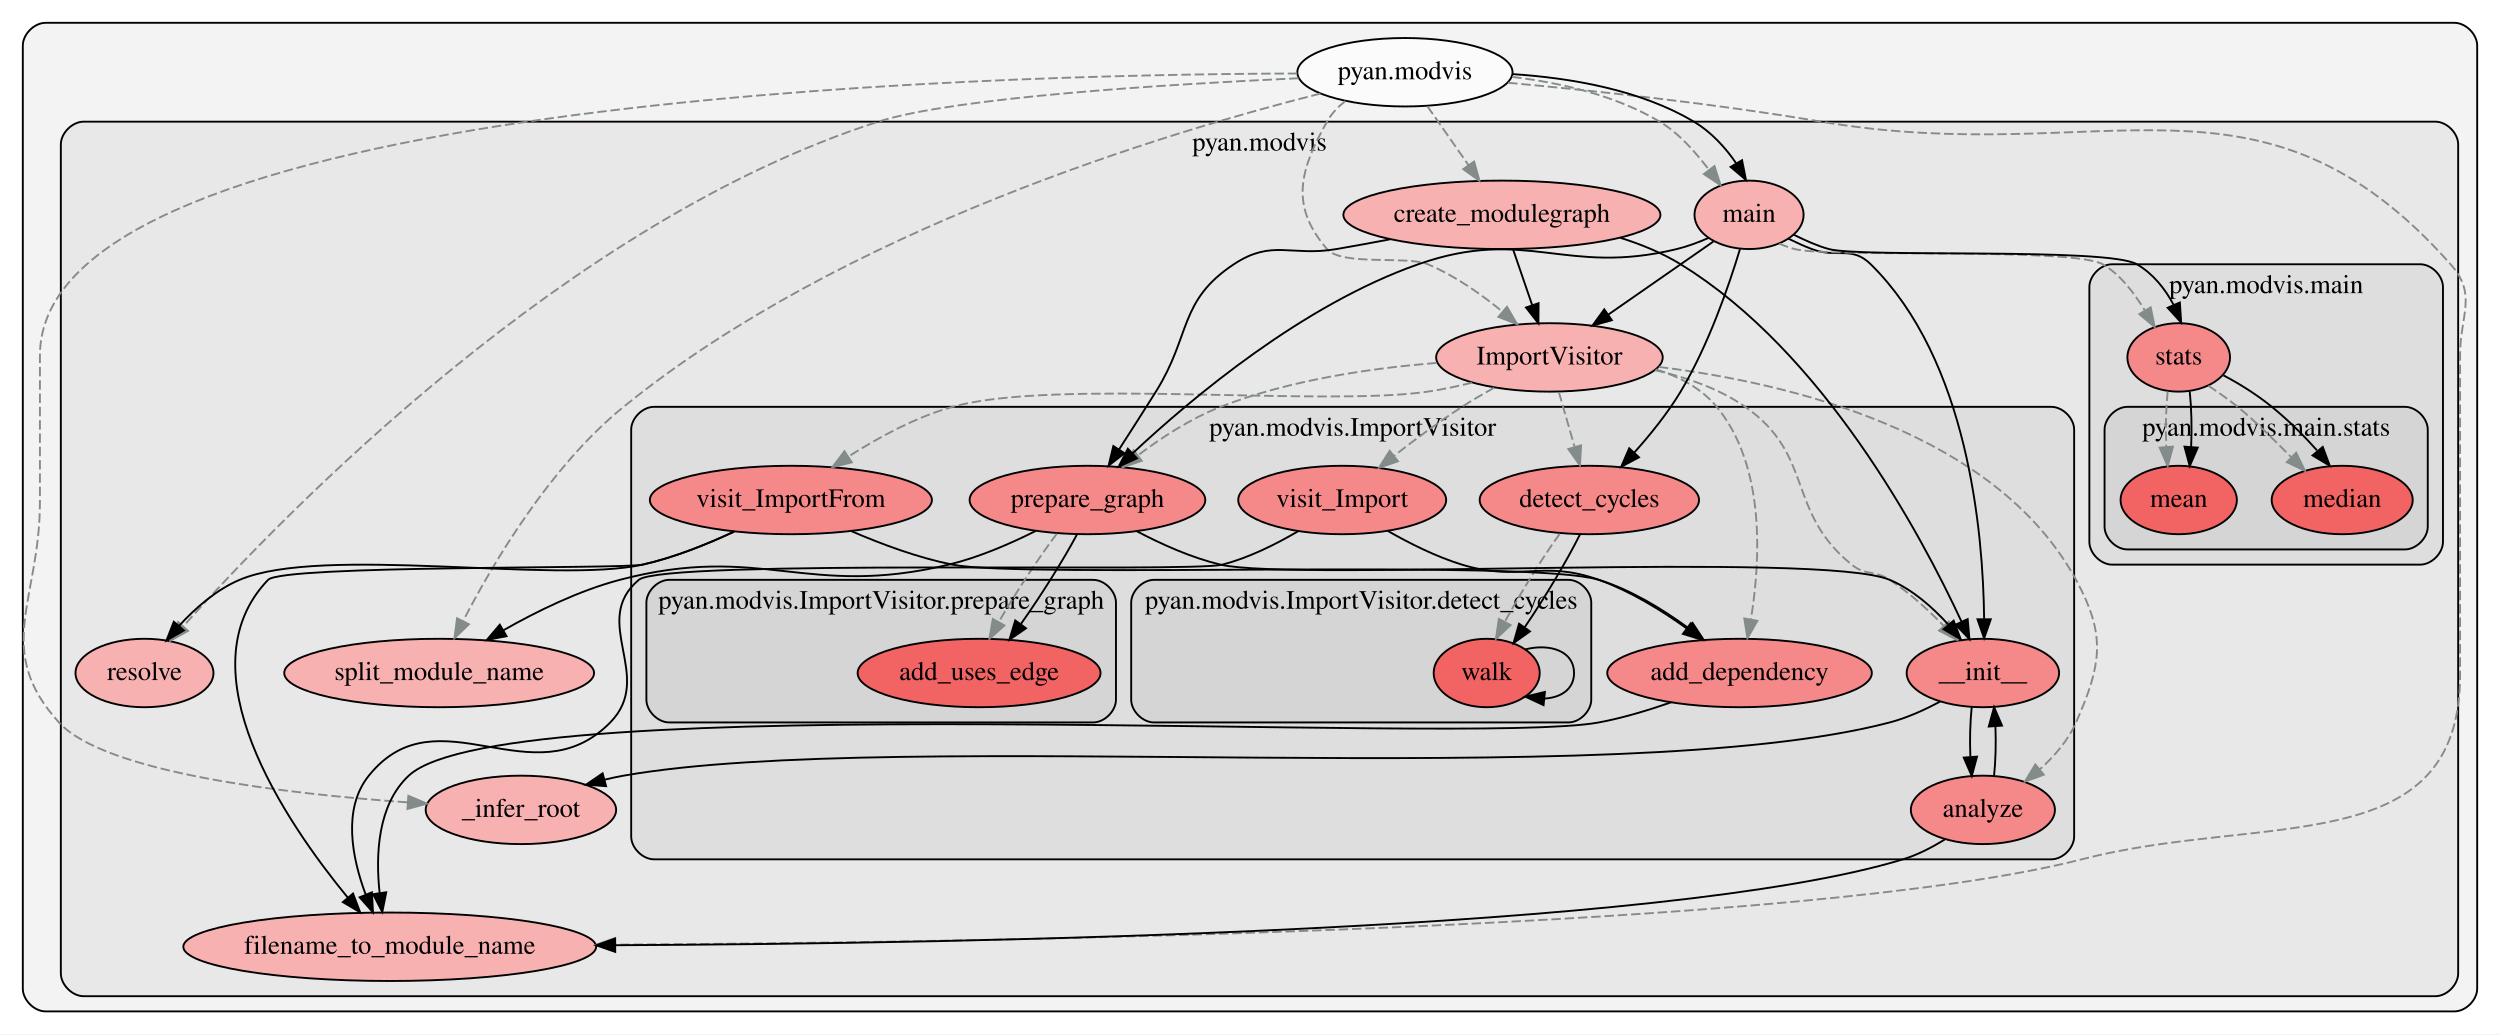
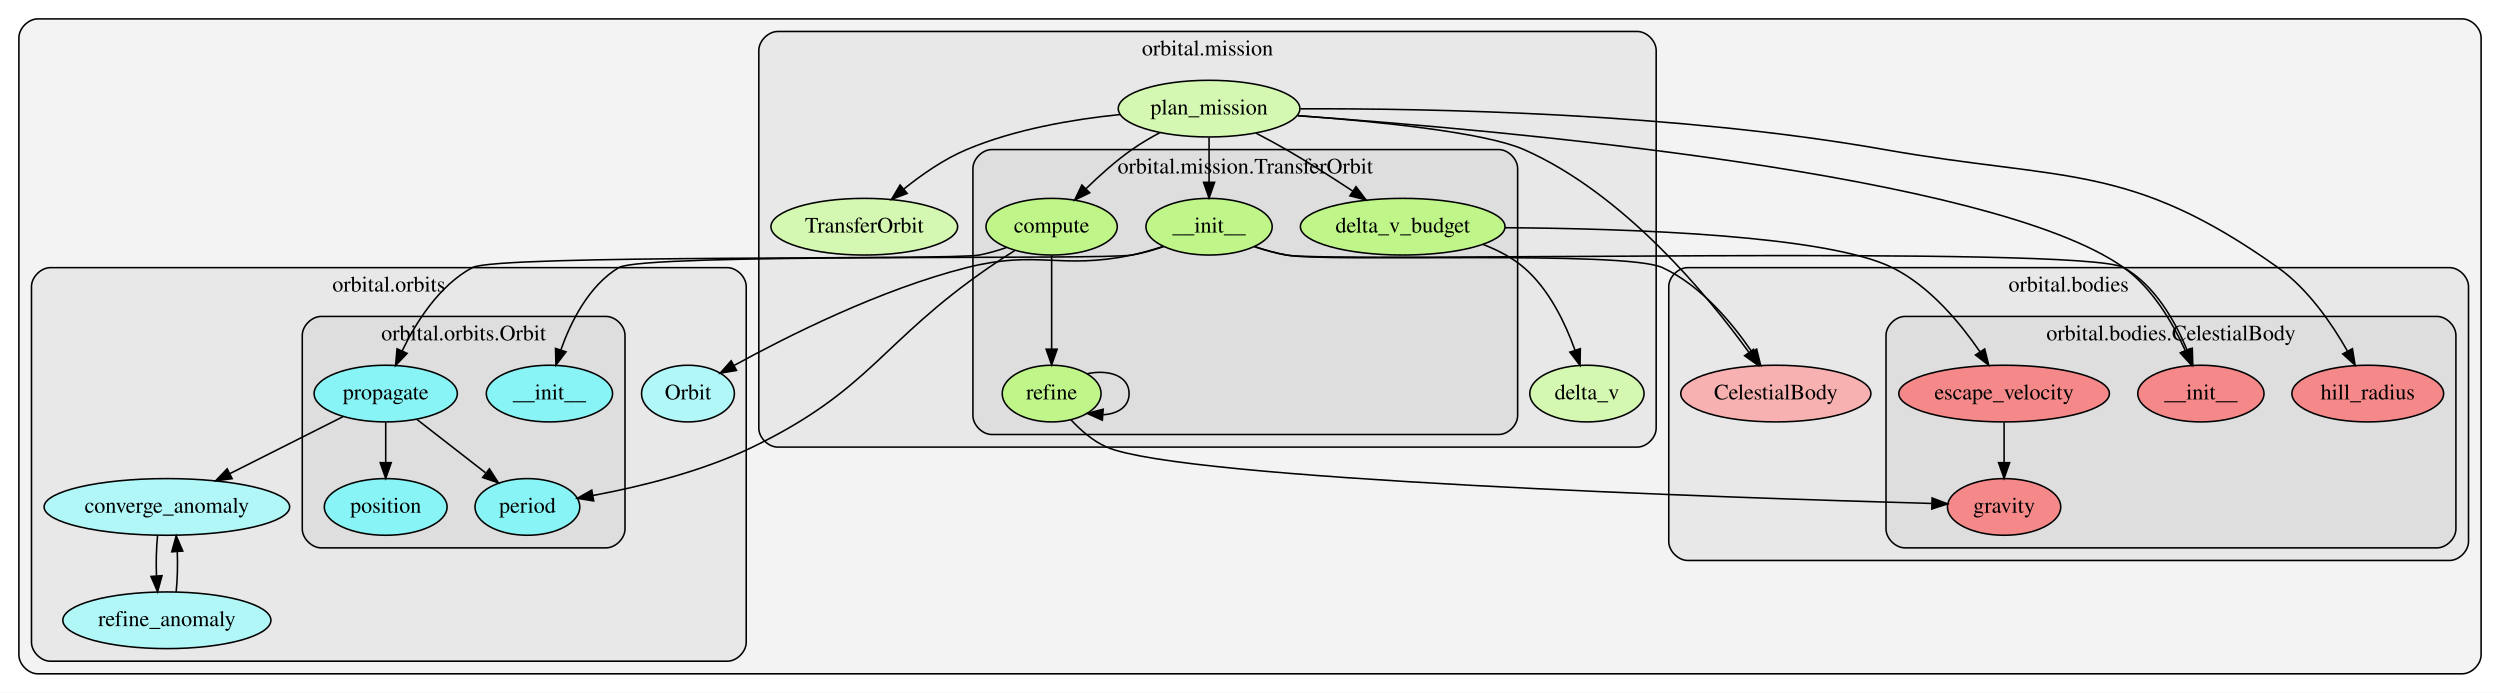
- <svg xmlns="http://www.w3.org/2000/svg" width="1315pt" height="544pt" viewBox="0.00 0.00 1315.00 544.00">
-   <g id="graph0" class="graph" transform="scale(1 1) rotate(0) translate(4 540)">
-     <polygon fill="white" stroke="transparent" points="-4,4 -4,-540 1311,-540 1311,4 -4,4" />
+ <svg xmlns="http://www.w3.org/2000/svg" width="1588pt" height="440pt" viewBox="0.00 0.00 1588.00 440.00">
+   <g id="graph0" class="graph" transform="scale(1 1) rotate(0) translate(4 436)">
+     <polygon fill="white" stroke="transparent" points="-4,4 -4,-436 1584,-436 1584,4 -4,4" />
    <g id="clust1" class="cluster">
-       <path fill="#808080" fill-opacity="0.094" stroke="black" d="M20,-8C20,-8 1287,-8 1287,-8 1293,-8 1299,-14 1299,-20 1299,-20 1299,-516 1299,-516 1299,-522 1293,-528 1287,-528 1287,-528 20,-528 20,-528 14,-528 8,-522 8,-516 8,-516 8,-20 8,-20 8,-14 14,-8 20,-8" />
+       <path fill="#808080" fill-opacity="0.094" stroke="black" d="M20,-8C20,-8 1560,-8 1560,-8 1566,-8 1572,-14 1572,-20 1572,-20 1572,-412 1572,-412 1572,-418 1566,-424 1560,-424 1560,-424 20,-424 20,-424 14,-424 8,-418 8,-412 8,-412 8,-20 8,-20 8,-14 14,-8 20,-8" />
    </g>
    <g id="clust2" class="cluster">
-       <path fill="#808080" fill-opacity="0.094" stroke="black" d="M40,-16C40,-16 1277,-16 1277,-16 1283,-16 1289,-22 1289,-28 1289,-28 1289,-464 1289,-464 1289,-470 1283,-476 1277,-476 1277,-476 40,-476 40,-476 34,-476 28,-470 28,-464 28,-464 28,-28 28,-28 28,-22 34,-16 40,-16" />
-       <text text-anchor="middle" x="658.5" y="-460.8" font-family="Times,serif" font-size="14.00">pyan.modvis</text>
+       <path fill="#808080" fill-opacity="0.094" stroke="black" d="M1068,-80C1068,-80 1552,-80 1552,-80 1558,-80 1564,-86 1564,-92 1564,-92 1564,-254 1564,-254 1564,-260 1558,-266 1552,-266 1552,-266 1068,-266 1068,-266 1062,-266 1056,-260 1056,-254 1056,-254 1056,-92 1056,-92 1056,-86 1062,-80 1068,-80" />
+       <text text-anchor="middle" x="1310" y="-250.8" font-family="Times,serif" font-size="14.00">orbital.bodies</text>
    </g>
    <g id="clust3" class="cluster">
-       <path fill="#808080" fill-opacity="0.094" stroke="black" d="M340,-88C340,-88 1075,-88 1075,-88 1081,-88 1087,-94 1087,-100 1087,-100 1087,-314 1087,-314 1087,-320 1081,-326 1075,-326 1075,-326 340,-326 340,-326 334,-326 328,-320 328,-314 328,-314 328,-100 328,-100 328,-94 334,-88 340,-88" />
-       <text text-anchor="middle" x="707.5" y="-310.8" font-family="Times,serif" font-size="14.00">pyan.modvis.ImportVisitor</text>
+       <path fill="#808080" fill-opacity="0.094" stroke="black" d="M1206,-88C1206,-88 1544,-88 1544,-88 1550,-88 1556,-94 1556,-100 1556,-100 1556,-223 1556,-223 1556,-229 1550,-235 1544,-235 1544,-235 1206,-235 1206,-235 1200,-235 1194,-229 1194,-223 1194,-223 1194,-100 1194,-100 1194,-94 1200,-88 1206,-88" />
+       <text text-anchor="middle" x="1375" y="-219.8" font-family="Times,serif" font-size="14.00">orbital.bodies.CelestialBody</text>
    </g>
    <g id="clust4" class="cluster">
-       <path fill="#808080" fill-opacity="0.094" stroke="black" d="M603,-160C603,-160 821,-160 821,-160 827,-160 833,-166 833,-172 833,-172 833,-223 833,-223 833,-229 827,-235 821,-235 821,-235 603,-235 603,-235 597,-235 591,-229 591,-223 591,-223 591,-172 591,-172 591,-166 597,-160 603,-160" />
-       <text text-anchor="middle" x="712" y="-219.8" font-family="Times,serif" font-size="14.00">pyan.modvis.ImportVisitor.detect_cycles</text>
+       <path fill="#808080" fill-opacity="0.094" stroke="black" d="M490,-152C490,-152 1036,-152 1036,-152 1042,-152 1048,-158 1048,-164 1048,-164 1048,-404 1048,-404 1048,-410 1042,-416 1036,-416 1036,-416 490,-416 490,-416 484,-416 478,-410 478,-404 478,-404 478,-164 478,-164 478,-158 484,-152 490,-152" />
+       <text text-anchor="middle" x="763" y="-400.8" font-family="Times,serif" font-size="14.00">orbital.mission</text>
    </g>
    <g id="clust5" class="cluster">
-       <path fill="#808080" fill-opacity="0.094" stroke="black" d="M348,-160C348,-160 571,-160 571,-160 577,-160 583,-166 583,-172 583,-172 583,-223 583,-223 583,-229 577,-235 571,-235 571,-235 348,-235 348,-235 342,-235 336,-229 336,-223 336,-223 336,-172 336,-172 336,-166 342,-160 348,-160" />
-       <text text-anchor="middle" x="459.5" y="-219.8" font-family="Times,serif" font-size="14.00">pyan.modvis.ImportVisitor.prepare_graph</text>
+       <path fill="#808080" fill-opacity="0.094" stroke="black" d="M626,-160C626,-160 948,-160 948,-160 954,-160 960,-166 960,-172 960,-172 960,-329 960,-329 960,-335 954,-341 948,-341 948,-341 626,-341 626,-341 620,-341 614,-335 614,-329 614,-329 614,-172 614,-172 614,-166 620,-160 626,-160" />
+       <text text-anchor="middle" x="787" y="-325.8" font-family="Times,serif" font-size="14.00">orbital.mission.TransferOrbit</text>
    </g>
    <g id="clust6" class="cluster">
-       <path fill="#808080" fill-opacity="0.094" stroke="black" d="M1107,-243C1107,-243 1269,-243 1269,-243 1275,-243 1281,-249 1281,-255 1281,-255 1281,-389 1281,-389 1281,-395 1275,-401 1269,-401 1269,-401 1107,-401 1107,-401 1101,-401 1095,-395 1095,-389 1095,-389 1095,-255 1095,-255 1095,-249 1101,-243 1107,-243" />
-       <text text-anchor="middle" x="1188" y="-385.8" font-family="Times,serif" font-size="14.00">pyan.modvis.main</text>
+       <path fill="#808080" fill-opacity="0.094" stroke="black" d="M28,-16C28,-16 458,-16 458,-16 464,-16 470,-22 470,-28 470,-28 470,-254 470,-254 470,-260 464,-266 458,-266 458,-266 28,-266 28,-266 22,-266 16,-260 16,-254 16,-254 16,-28 16,-28 16,-22 22,-16 28,-16" />
+       <text text-anchor="middle" x="243" y="-250.8" font-family="Times,serif" font-size="14.00">orbital.orbits</text>
    </g>
    <g id="clust7" class="cluster">
-       <path fill="#808080" fill-opacity="0.094" stroke="black" d="M1115,-251C1115,-251 1261,-251 1261,-251 1267,-251 1273,-257 1273,-263 1273,-263 1273,-314 1273,-314 1273,-320 1267,-326 1261,-326 1261,-326 1115,-326 1115,-326 1109,-326 1103,-320 1103,-314 1103,-314 1103,-263 1103,-263 1103,-257 1109,-251 1115,-251" />
-       <text text-anchor="middle" x="1188" y="-310.8" font-family="Times,serif" font-size="14.00">pyan.modvis.main.stats</text>
+       <path fill="#808080" fill-opacity="0.094" stroke="black" d="M200,-88C200,-88 381,-88 381,-88 387,-88 393,-94 393,-100 393,-100 393,-223 393,-223 393,-229 387,-235 381,-235 381,-235 200,-235 200,-235 194,-235 188,-229 188,-223 188,-223 188,-100 188,-100 188,-94 194,-88 200,-88" />
+       <text text-anchor="middle" x="290.5" y="-219.8" font-family="Times,serif" font-size="14.00">orbital.orbits.Orbit</text>
    </g>
    <g id="node1" class="node">
-       <ellipse fill="#ffffff" fill-opacity="0.698" stroke="black" cx="735" cy="-502" rx="56.59" ry="18" />
-       <text text-anchor="middle" x="735" y="-498.3" font-family="Times,serif" font-size="14.00" fill="#000000">pyan.modvis</text>
+       <ellipse fill="#ff9999" fill-opacity="0.698" stroke="black" cx="1124" cy="-186" rx="60.39" ry="18" />
+       <text text-anchor="middle" x="1124" y="-182.3" font-family="Times,serif" font-size="14.00" fill="#000000">CelestialBody</text>
    </g>
    <g id="node2" class="node">
-       <ellipse fill="#ff9999" fill-opacity="0.698" stroke="black" cx="811" cy="-352" rx="59.59" ry="18" />
-       <text text-anchor="middle" x="811" y="-348.3" font-family="Times,serif" font-size="14.00" fill="#000000">ImportVisitor</text>
+       <ellipse fill="#ff6565" fill-opacity="0.698" stroke="black" cx="1394" cy="-186" rx="40.09" ry="18" />
+       <text text-anchor="middle" x="1394" y="-182.3" font-family="Times,serif" font-size="14.00" fill="#000000">__init__</text>
+     </g>
+     <g id="node3" class="node">
+       <ellipse fill="#ff6565" fill-opacity="0.698" stroke="black" cx="1269" cy="-186" rx="66.89" ry="18" />
+       <text text-anchor="middle" x="1269" y="-182.3" font-family="Times,serif" font-size="14.00" fill="#000000">escape_velocity</text>
+     </g>
+     <g id="node4" class="node">
+       <ellipse fill="#ff6565" fill-opacity="0.698" stroke="black" cx="1269" cy="-114" rx="36" ry="18" />
+       <text text-anchor="middle" x="1269" y="-110.3" font-family="Times,serif" font-size="14.00" fill="#000000">gravity</text>
+     </g>
+     <g id="edge6" class="edge">
+       <path fill="none" stroke="#000000" d="M1269,-167.7C1269,-159.98 1269,-150.71 1269,-142.11" />
+       <polygon fill="#000000" stroke="#000000" points="1272.5,-142.1 1269,-132.1 1265.5,-142.1 1272.5,-142.1" />
+     </g>
+     <g id="node5" class="node">
+       <ellipse fill="#ff6565" fill-opacity="0.698" stroke="black" cx="1500" cy="-186" rx="48.19" ry="18" />
+       <text text-anchor="middle" x="1500" y="-182.3" font-family="Times,serif" font-size="14.00" fill="#000000">hill_radius</text>
+     </g>
+     <g id="node6" class="node">
+       <ellipse fill="#ccff99" fill-opacity="0.698" stroke="black" cx="545" cy="-292" rx="59.29" ry="18" />
+       <text text-anchor="middle" x="545" y="-288.3" font-family="Times,serif" font-size="14.00" fill="#000000">TransferOrbit</text>
+     </g>
+     <g id="node7" class="node">
+       <ellipse fill="#ccff99" fill-opacity="0.698" stroke="black" cx="1004" cy="-186" rx="36.29" ry="18" />
+       <text text-anchor="middle" x="1004" y="-182.3" font-family="Times,serif" font-size="14.00" fill="#000000">delta_v</text>
+     </g>
+     <g id="node8" class="node">
+       <ellipse fill="#ccff99" fill-opacity="0.698" stroke="black" cx="764" cy="-367" rx="57.69" ry="18" />
+       <text text-anchor="middle" x="764" y="-363.3" font-family="Times,serif" font-size="14.00" fill="#000000">plan_mission</text>
+     </g>
+     <g id="edge21" class="edge">
+       <path fill="none" stroke="#000000" d="M820.28,-362.57C870.22,-358.88 939.02,-352.01 964,-341 1027.42,-313.05 1080.67,-248.42 1106.76,-212.4" />
+       <polygon fill="#000000" stroke="#000000" points="1109.86,-214.08 1112.79,-203.9 1104.15,-210.03 1109.86,-214.08" />
+     </g>
+     <g id="edge24" class="edge">
+       <path fill="none" stroke="#000000" d="M820.36,-362.46C949.28,-353.41 1260.99,-325.8 1345,-266 1363.14,-253.09 1375.95,-231.16 1383.92,-213.68" />
+       <polygon fill="#000000" stroke="#000000" points="1387.34,-214.57 1388.05,-204 1380.91,-211.82 1387.34,-214.57" />
+     </g>
+     <g id="edge20" class="edge">
+       <path fill="none" stroke="#000000" d="M822.09,-366.88C905.03,-367.18 1061.86,-364.16 1193,-341 1307.24,-320.82 1348.49,-333.27 1443,-266 1462.07,-252.43 1477.17,-230.45 1487.03,-213.11" />
+       <polygon fill="#000000" stroke="#000000" points="1490.26,-214.5 1491.96,-204.04 1484.11,-211.16 1490.26,-214.5" />
+     </g>
+     <g id="edge19" class="edge">
+       <path fill="none" stroke="#000000" d="M707.35,-363.24C677.46,-360.2 640.71,-353.93 610,-341 595.64,-334.96 581.51,-325.12 570.11,-315.93" />
+       <polygon fill="#000000" stroke="#000000" points="572.24,-313.14 562.33,-309.41 567.74,-318.51 572.24,-313.14" />
+     </g>
+     <g id="node9" class="node">
+       <ellipse fill="#b2ff65" fill-opacity="0.698" stroke="black" cx="764" cy="-292" rx="40.09" ry="18" />
+       <text text-anchor="middle" x="764" y="-288.3" font-family="Times,serif" font-size="14.00" fill="#000000">__init__</text>
+     </g>
+     <g id="edge22" class="edge">
+       <path fill="none" stroke="#000000" d="M764,-348.7C764,-340.25 764,-329.87 764,-320.37" />
+       <polygon fill="#000000" stroke="#000000" points="767.5,-320.18 764,-310.18 760.5,-320.18 767.5,-320.18" />
+     </g>
+     <g id="node10" class="node">
+       <ellipse fill="#b2ff65" fill-opacity="0.698" stroke="black" cx="664" cy="-292" rx="41.69" ry="18" />
+       <text text-anchor="middle" x="664" y="-288.3" font-family="Times,serif" font-size="14.00" fill="#000000">compute</text>
+     </g>
+     <g id="edge23" class="edge">
+       <path fill="none" stroke="#000000" d="M732.9,-351.82C726.78,-348.56 720.54,-344.9 715,-341 704.7,-333.75 694.38,-324.5 685.74,-316.06" />
+       <polygon fill="#000000" stroke="#000000" points="688.17,-313.54 678.63,-308.92 683.21,-318.48 688.17,-313.54" />
+     </g>
+     <g id="node11" class="node">
+       <ellipse fill="#b2ff65" fill-opacity="0.698" stroke="black" cx="887" cy="-292" rx="64.99" ry="18" />
+       <text text-anchor="middle" x="887" y="-288.3" font-family="Times,serif" font-size="14.00" fill="#000000">delta_v_budget</text>
+     </g>
+     <g id="edge18" class="edge">
+       <path fill="none" stroke="#000000" d="M793.8,-351.42C800.2,-348.11 806.88,-344.53 813,-341 827.12,-332.85 842.29,-323.18 855.19,-314.66" />
+       <polygon fill="#000000" stroke="#000000" points="857.34,-317.44 863.73,-308.98 853.46,-311.61 857.34,-317.44" />
+     </g>
+     <g id="edge8" class="edge">
+       <path fill="none" stroke="#000000" d="M792.89,-279.37C799.41,-277.2 806.36,-275.23 813,-274 839.12,-269.15 1027.88,-277.14 1052,-266 1076.32,-254.77 1096.11,-231.08 1108.74,-212.56" />
+       <polygon fill="#000000" stroke="#000000" points="1111.82,-214.24 1114.36,-203.95 1105.96,-210.41 1111.82,-214.24" />
+     </g>
+     <g id="edge10" class="edge">
+       <path fill="none" stroke="#000000" d="M792.87,-279.28C799.39,-277.12 806.35,-275.17 813,-274 842.11,-268.87 1319.28,-280.57 1345,-266 1364.79,-254.79 1377.64,-231.99 1385.19,-213.75" />
+       <polygon fill="#000000" stroke="#000000" points="1388.55,-214.78 1388.85,-204.19 1382.01,-212.28 1388.55,-214.78" />
+     </g>
+     <g id="node13" class="node">
+       <ellipse fill="#99feff" fill-opacity="0.698" stroke="black" cx="433" cy="-186" rx="29.5" ry="18" />
+       <text text-anchor="middle" x="433" y="-182.3" font-family="Times,serif" font-size="14.00" fill="#000000">Orbit</text>
+     </g>
+     <g id="edge7" class="edge">
+       <path fill="none" stroke="#000000" d="M734.81,-279.5C728.37,-277.35 721.52,-275.36 715,-274 669.18,-264.47 655.37,-277.48 610,-266 555.43,-252.19 496.61,-222.7 462.38,-203.91" />
+       <polygon fill="#000000" stroke="#000000" points="463.85,-200.72 453.41,-198.92 460.44,-206.84 463.85,-200.72" />
+     </g>
+     <g id="node16" class="node">
+       <ellipse fill="#65feff" fill-opacity="0.698" stroke="black" cx="345" cy="-186" rx="40.09" ry="18" />
+       <text text-anchor="middle" x="345" y="-182.3" font-family="Times,serif" font-size="14.00" fill="#000000">__init__</text>
+     </g>
+     <g id="edge9" class="edge">
+       <path fill="none" stroke="#000000" d="M735.12,-279.33C728.6,-277.16 721.65,-275.2 715,-274 697.17,-270.77 404.51,-275.37 389,-266 370.07,-254.56 358.65,-231.78 352.2,-213.61" />
+       <polygon fill="#000000" stroke="#000000" points="355.53,-212.52 349.12,-204.09 348.87,-214.68 355.53,-212.52" />
+     </g>
+     <g id="node12" class="node">
+       <ellipse fill="#b2ff65" fill-opacity="0.698" stroke="black" cx="664" cy="-186" rx="31.4" ry="18" />
+       <text text-anchor="middle" x="664" y="-182.3" font-family="Times,serif" font-size="14.00" fill="#000000">refine</text>
+     </g>
+     <g id="edge13" class="edge">
+       <path fill="none" stroke="#000000" d="M664,-273.83C664,-257.64 664,-233.13 664,-214.27" />
+       <polygon fill="#000000" stroke="#000000" points="667.5,-214.2 664,-204.2 660.5,-214.2 667.5,-214.2" />
+     </g>
+     <g id="node17" class="node">
+       <ellipse fill="#65feff" fill-opacity="0.698" stroke="black" cx="331" cy="-114" rx="33.29" ry="18" />
+       <text text-anchor="middle" x="331" y="-110.3" font-family="Times,serif" font-size="14.00" fill="#000000">period</text>
+     </g>
+     <g id="edge12" class="edge">
+       <path fill="none" stroke="#000000" d="M640.5,-276.81C635.02,-273.37 629.26,-269.63 624,-266 555.09,-218.43 549.34,-188.54 474,-152 441.7,-136.34 401.96,-126.74 372.58,-121.26" />
+       <polygon fill="#000000" stroke="#000000" points="373.11,-117.8 362.65,-119.49 371.88,-124.69 373.11,-117.8" />
+     </g>
+     <g id="node19" class="node">
+       <ellipse fill="#65feff" fill-opacity="0.698" stroke="black" cx="241" cy="-186" rx="45.49" ry="18" />
+       <text text-anchor="middle" x="241" y="-182.3" font-family="Times,serif" font-size="14.00" fill="#000000">propagate</text>
+     </g>
+     <g id="edge11" class="edge">
+       <path fill="none" stroke="#000000" d="M635.21,-278.72C629.6,-276.8 623.69,-275.09 618,-274 600.43,-270.63 311.76,-274.48 296,-266 275.04,-254.72 260.38,-231.54 251.5,-213.2" />
+       <polygon fill="#000000" stroke="#000000" points="254.59,-211.53 247.26,-203.87 248.21,-214.42 254.59,-211.53" />
+     </g>
+     <g id="edge16" class="edge">
+       <path fill="none" stroke="#000000" d="M951.99,-291.36C1030.21,-290.84 1156.25,-286.66 1198,-266 1221.72,-254.26 1241.16,-230.86 1253.66,-212.56" />
+       <polygon fill="#000000" stroke="#000000" points="1256.68,-214.34 1259.23,-204.05 1250.82,-210.5 1256.68,-214.34" />
+     </g>
+     <g id="edge17" class="edge">
+       <path fill="none" stroke="#000000" d="M938.04,-280.72C947.38,-277.17 956.53,-272.4 964,-266 980.01,-252.29 990.34,-230.61 996.49,-213.43" />
+       <polygon fill="#000000" stroke="#000000" points="999.82,-214.52 999.64,-203.92 993.17,-212.32 999.82,-214.52" />
+     </g>
+     <g id="edge14" class="edge">
+       <path fill="none" stroke="#000000" d="M676.3,-169.31C682.37,-162.76 690.27,-155.8 699,-152 746.48,-131.34 1095.95,-119.76 1223,-116.2" />
+       <polygon fill="#000000" stroke="#000000" points="1223.27,-119.69 1233.17,-115.92 1223.08,-112.7 1223.27,-119.69" />
+     </g>
+     <g id="edge15" class="edge">
+       <path fill="none" stroke="#000000" d="M686.52,-198.6C700.22,-201.52 713.2,-197.32 713.2,-186 713.2,-177.6 706.05,-173.12 696.76,-172.56" />
+       <polygon fill="#000000" stroke="#000000" points="696.2,-169.09 686.52,-173.4 696.77,-176.07 696.2,-169.09" />
+     </g>
+     <g id="node14" class="node">
+       <ellipse fill="#99feff" fill-opacity="0.698" stroke="black" cx="102" cy="-114" rx="77.99" ry="18" />
+       <text text-anchor="middle" x="102" y="-110.3" font-family="Times,serif" font-size="14.00" fill="#000000">converge_anomaly</text>
+     </g>
+     <g id="node15" class="node">
+       <ellipse fill="#99feff" fill-opacity="0.698" stroke="black" cx="102" cy="-42" rx="66.09" ry="18" />
+       <text text-anchor="middle" x="102" y="-38.3" font-family="Times,serif" font-size="14.00" fill="#000000">refine_anomaly</text>
    </g>
    <g id="edge4" class="edge">
-       <path fill="none" stroke="#838b8b" stroke-dasharray="5,2" d="M703.61,-486.83C699.77,-483.81 696.37,-480.22 694,-476 679.42,-450.04 674.58,-431.57 694,-409 701.77,-399.97 736.01,-405.6 747,-401 761.23,-395.04 775.15,-385.22 786.36,-376.01" />
-       <polygon fill="#838b8b" stroke="#838b8b" points="788.68,-378.63 794.01,-369.47 784.13,-373.31 788.68,-378.63" />
-     </g>
-     <g id="node3" class="node">
-       <ellipse fill="#ff9999" fill-opacity="0.698" stroke="black" cx="270" cy="-114" rx="50.09" ry="18" />
-       <text text-anchor="middle" x="270" y="-110.3" font-family="Times,serif" font-size="14.00" fill="#000000">_infer_root</text>
+       <path fill="none" stroke="#000000" d="M96.08,-95.7C95.29,-87.98 95.06,-78.71 95.4,-70.11" />
+       <polygon fill="#000000" stroke="#000000" points="98.9,-70.32 96.1,-60.1 91.92,-69.84 98.9,-70.32" />
    </g>
    <g id="edge5" class="edge">
-       <path fill="none" stroke="#838b8b" stroke-dasharray="5,2" d="M678.36,-501.34C508.82,-500.86 17,-487.83 17,-353 17,-353 17,-353 17,-276 17,-224.25 -7.77,-198.32 27,-160 50.96,-133.59 146.28,-122.5 210.17,-117.98" />
-       <polygon fill="#838b8b" stroke="#838b8b" points="210.79,-121.44 220.53,-117.28 210.32,-114.46 210.79,-121.44" />
-     </g>
-     <g id="node4" class="node">
-       <ellipse fill="#ff9999" fill-opacity="0.698" stroke="black" cx="786" cy="-427" rx="83.39" ry="18" />
-       <text text-anchor="middle" x="786" y="-423.3" font-family="Times,serif" font-size="14.00" fill="#000000">create_modulegraph</text>
-     </g>
-     <g id="edge7" class="edge">
-       <path fill="none" stroke="#838b8b" stroke-dasharray="5,2" d="M746.83,-484.07C753.27,-474.86 761.35,-463.28 768.5,-453.04" />
-       <polygon fill="#838b8b" stroke="#838b8b" points="771.38,-455.04 774.24,-444.84 765.64,-451.03 771.38,-455.04" />
-     </g>
-     <g id="node5" class="node">
-       <ellipse fill="#ff9999" fill-opacity="0.698" stroke="black" cx="201" cy="-42" rx="108.58" ry="18" />
-       <text text-anchor="middle" x="201" y="-38.3" font-family="Times,serif" font-size="14.00" fill="#000000">filename_to_module_name</text>
+       <path fill="none" stroke="#000000" d="M107.9,-60.1C108.7,-67.79 108.94,-77.05 108.6,-85.67" />
+       <polygon fill="#000000" stroke="#000000" points="105.11,-85.48 107.92,-95.7 112.09,-85.96 105.11,-85.48" />
+     </g>
+     <g id="node18" class="node">
+       <ellipse fill="#65feff" fill-opacity="0.698" stroke="black" cx="241" cy="-114" rx="38.99" ry="18" />
+       <text text-anchor="middle" x="241" y="-110.3" font-family="Times,serif" font-size="14.00" fill="#000000">position</text>
+     </g>
+     <g id="edge1" class="edge">
+       <path fill="none" stroke="#000000" d="M213.87,-171.34C193.45,-161.06 165.15,-146.8 142.12,-135.21" />
+       <polygon fill="#000000" stroke="#000000" points="143.44,-131.95 132.94,-130.58 140.3,-138.2 143.44,-131.95" />
    </g>
    <g id="edge3" class="edge">
-       <path fill="none" stroke="#838b8b" stroke-dasharray="5,2" d="M789.23,-496.47C833.69,-492.36 898.16,-485.48 954,-476 1102.71,-450.74 1184.87,-513.82 1285,-401 1299.24,-384.96 1290,-374.45 1290,-353 1290,-353 1290,-353 1290,-185 1290,-86.61 1186.28,-112.54 1091,-88 948.66,-51.35 527.3,-44.31 319.54,-43.12" />
-       <polygon fill="#838b8b" stroke="#838b8b" points="319.53,-39.62 309.51,-43.07 319.49,-46.62 319.53,-39.62" />
-     </g>
-     <g id="node6" class="node">
-       <ellipse fill="#ff9999" fill-opacity="0.698" stroke="black" cx="916" cy="-427" rx="28.7" ry="18" />
-       <text text-anchor="middle" x="916" y="-423.3" font-family="Times,serif" font-size="14.00" fill="#000000">main</text>
+       <path fill="none" stroke="#000000" d="M260.97,-169.46C273.75,-159.52 290.48,-146.51 304.38,-135.7" />
+       <polygon fill="#000000" stroke="#000000" points="306.87,-138.2 312.61,-129.3 302.57,-132.68 306.87,-138.2" />
    </g>
    <g id="edge2" class="edge">
-       <path fill="none" stroke="#838b8b" stroke-dasharray="5,2" d="M791.35,-499.56C816.51,-496.55 845.61,-489.93 869,-476 879.21,-469.92 887.75,-460 894.88,-450.75" />
-       <polygon fill="#838b8b" stroke="#838b8b" points="897.81,-452.67 901.04,-442.57 892.22,-448.45 897.81,-452.67" />
-     </g>
-     <g id="edge20" class="edge">
-       <path fill="none" stroke="#000000" d="M791.49,-501.02C821.85,-499.04 858.63,-492.89 887,-476 895.99,-470.65 903.68,-462.32 909.23,-454.09" />
-       <polygon fill="#000000" stroke="#000000" points="912.32,-455.74 914.38,-445.35 906.29,-452.19 912.32,-455.74" />
-     </g>
-     <g id="node7" class="node">
-       <ellipse fill="#ff9999" fill-opacity="0.698" stroke="black" cx="72" cy="-186" rx="36.29" ry="18" />
-       <text text-anchor="middle" x="72" y="-182.3" font-family="Times,serif" font-size="14.00" fill="#000000">resolve</text>
-     </g>
-     <g id="edge1" class="edge">
-       <path fill="none" stroke="#838b8b" stroke-dasharray="5,2" d="M679.07,-498.84C610.29,-495.68 497.78,-488.74 458,-476 294.67,-423.68 145.56,-270.02 92.5,-210.72" />
-       <polygon fill="#838b8b" stroke="#838b8b" points="94.91,-208.17 85.66,-203 89.67,-212.81 94.91,-208.17" />
-     </g>
-     <g id="node8" class="node">
-       <ellipse fill="#ff9999" fill-opacity="0.698" stroke="black" cx="227" cy="-186" rx="81.49" ry="18" />
-       <text text-anchor="middle" x="227" y="-182.3" font-family="Times,serif" font-size="14.00" fill="#000000">split_module_name</text>
-     </g>
-     <g id="edge6" class="edge">
-       <path fill="none" stroke="#838b8b" stroke-dasharray="5,2" d="M690.57,-490.78C610.28,-470.56 438.69,-419.13 324,-326 285.45,-294.7 255.58,-244.27 239.69,-213.53" />
-       <polygon fill="#838b8b" stroke="#838b8b" points="242.66,-211.64 235.03,-204.29 236.41,-214.8 242.66,-211.64" />
-     </g>
-     <g id="node9" class="node">
-       <ellipse fill="#ff6565" fill-opacity="0.698" stroke="black" cx="1039" cy="-186" rx="40.09" ry="18" />
-       <text text-anchor="middle" x="1039" y="-182.3" font-family="Times,serif" font-size="14.00" fill="#000000">__init__</text>
-     </g>
-     <g id="edge12" class="edge">
-       <path fill="none" stroke="#838b8b" stroke-dasharray="5,2" d="M866.54,-345.27C882.89,-341.61 900.1,-335.67 914,-326 950.53,-300.59 935.37,-270.94 970,-243 977.45,-236.99 981.98,-240.23 990,-235 1000.23,-228.33 1010.14,-219.29 1018.33,-210.86" />
-       <polygon fill="#838b8b" stroke="#838b8b" points="1021.05,-213.07 1025.33,-203.38 1015.94,-208.29 1021.05,-213.07" />
-     </g>
-     <g id="node10" class="node">
-       <ellipse fill="#ff6565" fill-opacity="0.698" stroke="black" cx="911" cy="-186" rx="69.59" ry="18" />
-       <text text-anchor="middle" x="911" y="-182.3" font-family="Times,serif" font-size="14.00" fill="#000000">add_dependency</text>
-     </g>
-     <g id="edge14" class="edge">
-       <path fill="none" stroke="#838b8b" stroke-dasharray="5,2" d="M867.12,-345.69C879.28,-341.91 890.91,-335.8 899,-326 924.79,-294.75 922,-244.99 916.97,-214.25" />
-       <polygon fill="#838b8b" stroke="#838b8b" points="920.38,-213.45 915.14,-204.24 913.49,-214.7 920.38,-213.45" />
-     </g>
-     <g id="node11" class="node">
-       <ellipse fill="#ff6565" fill-opacity="0.698" stroke="black" cx="1039" cy="-114" rx="37.89" ry="18" />
-       <text text-anchor="middle" x="1039" y="-110.3" font-family="Times,serif" font-size="14.00" fill="#000000">analyze</text>
-     </g>
-     <g id="edge11" class="edge">
-       <path fill="none" stroke="#838b8b" stroke-dasharray="5,2" d="M868.53,-346.98C936.4,-338.67 1045.41,-313.18 1088,-235 1103.95,-205.73 1101.41,-190.52 1088,-160 1083.82,-150.48 1076.52,-142.1 1068.82,-135.22" />
-       <polygon fill="#838b8b" stroke="#838b8b" points="1071.02,-132.5 1061.07,-128.86 1066.58,-137.91 1071.02,-132.5" />
-     </g>
-     <g id="node12" class="node">
-       <ellipse fill="#ff6565" fill-opacity="0.698" stroke="black" cx="832" cy="-277" rx="57.69" ry="18" />
-       <text text-anchor="middle" x="832" y="-273.3" font-family="Times,serif" font-size="14.00" fill="#000000">detect_cycles</text>
-     </g>
-     <g id="edge9" class="edge">
-       <path fill="none" stroke="#838b8b" stroke-dasharray="5,2" d="M815.98,-333.7C818.44,-325.15 821.46,-314.65 824.21,-305.07" />
-       <polygon fill="#838b8b" stroke="#838b8b" points="827.66,-305.75 827.06,-295.18 820.93,-303.82 827.66,-305.75" />
-     </g>
-     <g id="node13" class="node">
-       <ellipse fill="#ff6565" fill-opacity="0.698" stroke="black" cx="568" cy="-277" rx="61.99" ry="18" />
-       <text text-anchor="middle" x="568" y="-273.3" font-family="Times,serif" font-size="14.00" fill="#000000">prepare_graph</text>
-     </g>
-     <g id="edge13" class="edge">
-       <path fill="none" stroke="#838b8b" stroke-dasharray="5,2" d="M751.64,-349.1C717.43,-346.38 674.18,-340.13 638,-326 622.5,-319.95 607.05,-309.89 594.63,-300.55" />
-       <polygon fill="#838b8b" stroke="#838b8b" points="596.58,-297.63 586.54,-294.25 592.28,-303.15 596.58,-297.63" />
-     </g>
-     <g id="node14" class="node">
-       <ellipse fill="#ff6565" fill-opacity="0.698" stroke="black" cx="702" cy="-277" rx="54.69" ry="18" />
-       <text text-anchor="middle" x="702" y="-273.3" font-family="Times,serif" font-size="14.00" fill="#000000">visit_Import</text>
-     </g>
-     <g id="edge8" class="edge">
-       <path fill="none" stroke="#838b8b" stroke-dasharray="5,2" d="M781.9,-336.06C776.2,-332.89 770.34,-329.46 765,-326 752.86,-318.14 740.06,-308.64 729.19,-300.17" />
-       <polygon fill="#838b8b" stroke="#838b8b" points="731.32,-297.38 721.3,-293.93 726.98,-302.88 731.32,-297.38" />
-     </g>
-     <g id="node15" class="node">
-       <ellipse fill="#ff6565" fill-opacity="0.698" stroke="black" cx="412" cy="-277" rx="74.19" ry="18" />
-       <text text-anchor="middle" x="412" y="-273.3" font-family="Times,serif" font-size="14.00" fill="#000000">visit_ImportFrom</text>
-     </g>
-     <g id="edge10" class="edge">
-       <path fill="none" stroke="#838b8b" stroke-dasharray="5,2" d="M770.32,-338.71C762.64,-336.82 754.62,-335.12 747,-334 692.01,-325.92 550.53,-340.99 497,-326 477.63,-320.58 457.95,-309.86 442.41,-299.93" />
-       <polygon fill="#838b8b" stroke="#838b8b" points="444.04,-296.81 433.77,-294.22 440.18,-302.65 444.04,-296.81" />
-     </g>
-     <g id="edge37" class="edge">
-       <path fill="none" stroke="#000000" d="M791.92,-408.7C794.9,-400 798.58,-389.27 801.91,-379.55" />
-       <polygon fill="#000000" stroke="#000000" points="805.28,-380.52 805.2,-369.92 798.65,-378.25 805.28,-380.52" />
-     </g>
-     <g id="edge36" class="edge">
-       <path fill="none" stroke="#000000" d="M848.29,-414.92C859.33,-411.46 870.36,-406.92 880,-401 954.96,-354.96 1006.25,-259.33 1027.71,-213.12" />
-       <polygon fill="#000000" stroke="#000000" points="1031,-214.34 1031.94,-203.78 1024.62,-211.44 1031,-214.34" />
-     </g>
-     <g id="edge38" class="edge">
-       <path fill="none" stroke="#000000" d="M727.1,-414.11C717.71,-412.33 708.1,-410.56 699,-409 675.09,-404.89 665.24,-414.38 645,-401 615.88,-381.74 622.55,-363.57 604,-334 597.76,-324.06 590.81,-313.19 584.69,-303.7" />
-       <polygon fill="#000000" stroke="#000000" points="587.5,-301.59 579.13,-295.09 581.62,-305.39 587.5,-301.59" />
-     </g>
-     <g id="edge42" class="edge">
-       <path fill="none" stroke="#000000" d="M897.23,-412.95C881.92,-402.31 859.97,-387.05 842.05,-374.59" />
-       <polygon fill="#000000" stroke="#000000" points="843.84,-371.57 833.63,-368.73 839.84,-377.31 843.84,-371.57" />
-     </g>
-     <g id="edge41" class="edge">
-       <path fill="none" stroke="#000000" d="M936.63,-414.49C940.66,-412.49 944.9,-410.56 949,-409 962.3,-403.93 969.86,-410.98 980,-401 1031.27,-350.57 1039.14,-259.95 1039.65,-214.53" />
-       <polygon fill="#000000" stroke="#000000" points="1043.15,-214.26 1039.64,-204.26 1036.15,-214.26 1043.15,-214.26" />
-     </g>
-     <g id="edge39" class="edge">
-       <path fill="none" stroke="#000000" d="M911.22,-408.93C905.44,-389.85 894.66,-358.41 880,-334 873.2,-322.68 864.09,-311.39 855.63,-301.95" />
-       <polygon fill="#000000" stroke="#000000" points="858.1,-299.46 848.75,-294.49 852.96,-304.21 858.1,-299.46" />
-     </g>
-     <g id="edge40" class="edge">
-       <path fill="none" stroke="#000000" d="M894.78,-414.89C889.43,-412.55 883.62,-410.37 878,-409 819.18,-394.62 799.14,-421.02 742,-401 681.49,-379.8 623.16,-330.93 591.79,-301.57" />
-       <polygon fill="#000000" stroke="#000000" points="594.07,-298.91 584.42,-294.56 589.25,-303.98 594.07,-298.91" />
-     </g>
-     <g id="node18" class="node">
-       <ellipse fill="#ff6565" fill-opacity="0.698" stroke="black" cx="1142" cy="-352" rx="27" ry="18" />
-       <text text-anchor="middle" x="1142" y="-348.3" font-family="Times,serif" font-size="14.00" fill="#000000">stats</text>
-     </g>
-     <g id="edge17" class="edge">
-       <path fill="none" stroke="#838b8b" stroke-dasharray="5,2" d="M931.82,-411.85C934.49,-410.72 937.26,-409.74 940,-409 957.4,-404.32 1086.39,-410.01 1102,-401 1111.41,-395.57 1118.44,-386 1124.11,-376.83" />
-       <polygon fill="#838b8b" stroke="#838b8b" points="1127.28,-378.35 1129.37,-367.96 1121.26,-374.78 1127.28,-378.35" />
-     </g>
-     <g id="edge43" class="edge">
-       <path fill="none" stroke="#000000" d="M939.72,-416.44C945.64,-413.51 951.9,-410.64 958,-409 975.4,-404.32 1104.39,-410.01 1120,-401 1128.49,-396.1 1135.04,-387.83 1139.38,-379.53" />
-       <polygon fill="#000000" stroke="#000000" points="1142.6,-380.88 1143.3,-370.31 1136.16,-378.13 1142.6,-380.88" />
-     </g>
-     <g id="edge21" class="edge">
-       <path fill="none" stroke="#000000" d="M1016.39,-170.9C1008.35,-166.6 999.05,-162.38 990,-160 846.73,-122.36 469.91,-157.57 324,-132 320.76,-131.43 317.44,-130.72 314.12,-129.91" />
-       <polygon fill="#000000" stroke="#000000" points="314.8,-126.47 304.23,-127.26 312.98,-133.23 314.8,-126.47" />
-     </g>
-     <g id="edge22" class="edge">
-       <path fill="none" stroke="#000000" d="M1033.12,-168.05C1032.29,-160.23 1032.05,-150.75 1032.41,-141.98" />
-       <polygon fill="#000000" stroke="#000000" points="1035.92,-142.01 1033.14,-131.79 1028.93,-141.51 1035.92,-142.01" />
-     </g>
-     <g id="edge25" class="edge">
-       <path fill="none" stroke="#000000" d="M875.03,-170.59C863.12,-166.43 849.66,-162.37 837,-160 768.57,-147.18 261.86,-179.55 211,-132 194.63,-116.7 193.52,-90.42 195.68,-70.38" />
-       <polygon fill="#000000" stroke="#000000" points="199.17,-70.66 197.09,-60.27 192.24,-69.69 199.17,-70.66" />
-     </g>
-     <g id="edge23" class="edge">
-       <path fill="none" stroke="#000000" d="M1018.99,-98.44C1012.32,-94.32 1004.63,-90.33 997,-88 873.95,-50.38 509.78,-43.67 319.62,-42.81" />
-       <polygon fill="#000000" stroke="#000000" points="319.6,-39.31 309.58,-42.77 319.57,-46.31 319.6,-39.31" />
-     </g>
-     <g id="edge24" class="edge">
-       <path fill="none" stroke="#000000" d="M1044.86,-131.79C1045.7,-139.59 1045.94,-149.07 1045.6,-157.85" />
-       <polygon fill="#000000" stroke="#000000" points="1042.09,-157.83 1044.88,-168.05 1049.07,-158.33 1042.09,-157.83" />
-     </g>
-     <g id="node16" class="node">
-       <ellipse fill="#ff3232" fill-opacity="0.698" stroke="black" cx="778" cy="-186" rx="27.9" ry="18" />
-       <text text-anchor="middle" x="778" y="-182.3" font-family="Times,serif" font-size="14.00" fill="#000000">walk</text>
-     </g>
-     <g id="edge15" class="edge">
-       <path fill="none" stroke="#838b8b" stroke-dasharray="5,2" d="M816.43,-259.26C807.11,-246.29 795.79,-228.08 787.68,-213.19" />
-       <polygon fill="#838b8b" stroke="#838b8b" points="790.59,-211.21 782.86,-203.97 784.39,-214.45 790.59,-211.21" />
-     </g>
-     <g id="edge32" class="edge">
-       <path fill="none" stroke="#000000" d="M827.05,-258.84C820.16,-244.99 808.44,-225.37 798.04,-210.13" />
-       <polygon fill="#000000" stroke="#000000" points="800.75,-207.9 792.12,-201.75 795.03,-211.93 800.75,-207.9" />
-     </g>
-     <g id="edge35" class="edge">
-       <path fill="none" stroke="#000000" d="M540.8,-260.73C527.43,-254.01 510.82,-246.8 495,-243 420.15,-225.05 396.44,-254.57 322,-235 300.54,-229.36 278.31,-218.45 260.76,-208.46" />
-       <polygon fill="#000000" stroke="#000000" points="262.43,-205.38 252.03,-203.35 258.89,-211.42 262.43,-205.38" />
-     </g>
-     <g id="edge34" class="edge">
-       <path fill="none" stroke="#000000" d="M593.97,-260.57C606.76,-253.81 622.7,-246.61 638,-243 676.08,-234.02 953.95,-250.2 990,-235 1001.88,-229.99 1012.48,-220.63 1020.75,-211.5" />
-       <polygon fill="#000000" stroke="#000000" points="1023.61,-213.54 1027.4,-203.65 1018.27,-209.02 1023.61,-213.54" />
-     </g>
-     <g id="node17" class="node">
-       <ellipse fill="#ff3232" fill-opacity="0.698" stroke="black" cx="511" cy="-186" rx="63.89" ry="18" />
-       <text text-anchor="middle" x="511" y="-182.3" font-family="Times,serif" font-size="14.00" fill="#000000">add_uses_edge</text>
-     </g>
-     <g id="edge16" class="edge">
-       <path fill="none" stroke="#838b8b" stroke-dasharray="5,2" d="M551.87,-259.26C542.01,-246.17 529.95,-227.73 521.31,-212.76" />
-       <polygon fill="#838b8b" stroke="#838b8b" points="524.34,-211.01 516.43,-203.97 518.22,-214.41 524.34,-211.01" />
-     </g>
-     <g id="edge33" class="edge">
-       <path fill="none" stroke="#000000" d="M562.47,-258.84C555.38,-245.5 543.63,-226.8 533.02,-211.82" />
-       <polygon fill="#000000" stroke="#000000" points="535.68,-209.52 526.96,-203.51 530.02,-213.65 535.68,-209.52" />
-     </g>
-     <g id="edge26" class="edge">
-       <path fill="none" stroke="#000000" d="M678.82,-260.59C667.34,-253.84 652.98,-246.63 639,-243 622.49,-238.71 345.05,-245.99 332,-235 305.99,-213.11 340.8,-184.27 317,-160 276.53,-118.73 226.2,-177.06 190,-132 176.05,-114.64 181.13,-88.89 188.32,-69.54" />
-       <polygon fill="#000000" stroke="#000000" points="191.64,-70.67 192.19,-60.09 185.16,-68.02 191.64,-70.67" />
-     </g>
-     <g id="edge27" class="edge">
-       <path fill="none" stroke="#000000" d="M725.92,-260.77C737.33,-254.23 751.42,-247.15 765,-243 795.79,-233.59 806.68,-245.83 837,-235 853.44,-229.13 869.92,-218.96 883.14,-209.5" />
-       <polygon fill="#000000" stroke="#000000" points="885.37,-212.2 891.32,-203.43 881.2,-206.57 885.37,-212.2" />
-     </g>
-     <g id="edge29" class="edge">
-       <path fill="none" stroke="#000000" d="M382.1,-260.36C367.92,-253.73 350.5,-246.7 334,-243 323.31,-240.61 144.59,-242.9 137,-235 91.81,-187.93 145.86,-108.12 178.95,-67.83" />
-       <polygon fill="#000000" stroke="#000000" points="181.7,-70 185.45,-60.09 176.34,-65.5 181.7,-70" />
-     </g>
-     <g id="edge28" class="edge">
-       <path fill="none" stroke="#000000" d="M382.1,-260.34C367.92,-253.71 350.51,-246.67 334,-243 287.98,-232.76 165.4,-253.42 122,-235 109.71,-229.78 98.68,-220.08 90.13,-210.75" />
-       <polygon fill="#000000" stroke="#000000" points="92.73,-208.4 83.56,-203.11 87.43,-212.97 92.73,-208.4" />
-     </g>
-     <g id="edge30" class="edge">
-       <path fill="none" stroke="#000000" d="M443.9,-260.58C459.52,-253.83 478.84,-246.62 497,-243 534.06,-235.61 800.89,-246.15 837,-235 853.92,-229.77 870.66,-219.47 883.92,-209.75" />
-       <polygon fill="#000000" stroke="#000000" points="886.28,-212.35 892.11,-203.5 882.04,-206.79 886.28,-212.35" />
-     </g>
-     <g id="edge31" class="edge">
-       <path fill="none" stroke="#000000" d="M798.31,-198.43C811.38,-201.68 823.95,-197.53 823.95,-186 823.95,-177.53 817.17,-173.05 808.39,-172.55" />
-       <polygon fill="#000000" stroke="#000000" points="807.91,-169.08 798.31,-173.57 808.62,-176.04 807.91,-169.08" />
-     </g>
-     <g id="node19" class="node">
-       <ellipse fill="#ff3232" fill-opacity="0.698" stroke="black" cx="1142" cy="-277" rx="30.59" ry="18" />
-       <text text-anchor="middle" x="1142" y="-273.3" font-family="Times,serif" font-size="14.00" fill="#000000">mean</text>
-     </g>
-     <g id="edge18" class="edge">
-       <path fill="none" stroke="#838b8b" stroke-dasharray="5,2" d="M1136.2,-334.07C1135.27,-325.41 1135.02,-314.66 1135.46,-304.9" />
-       <polygon fill="#838b8b" stroke="#838b8b" points="1138.96,-305.07 1136.21,-294.84 1131.98,-304.55 1138.96,-305.07" />
-     </g>
-     <g id="edge45" class="edge">
-       <path fill="none" stroke="#000000" d="M1147.8,-334.07C1148.73,-325.41 1148.98,-314.66 1148.54,-304.9" />
-       <polygon fill="#000000" stroke="#000000" points="1152.02,-304.55 1147.79,-294.84 1145.04,-305.07 1152.02,-304.55" />
-     </g>
-     <g id="node20" class="node">
-       <ellipse fill="#ff3232" fill-opacity="0.698" stroke="black" cx="1228" cy="-277" rx="37.09" ry="18" />
-       <text text-anchor="middle" x="1228" y="-273.3" font-family="Times,serif" font-size="14.00" fill="#000000">median</text>
-     </g>
-     <g id="edge19" class="edge">
-       <path fill="none" stroke="#838b8b" stroke-dasharray="5,2" d="M1157.59,-337.13C1162.68,-333.72 1168.17,-329.93 1173,-326 1182.7,-318.12 1192.42,-308.31 1201.09,-299.63" />
-       <polygon fill="#838b8b" stroke="#838b8b" points="1203.79,-301.88 1208.42,-292.36 1198.86,-296.92 1203.79,-301.88" />
-     </g>
-     <g id="edge44" class="edge">
-       <path fill="none" stroke="#000000" d="M1165.49,-342.58C1174.11,-338.08 1183.38,-332.2 1191,-326 1199.42,-319.16 1207.86,-310.87 1214.72,-303.12" />
-       <polygon fill="#000000" stroke="#000000" points="1217.76,-304.93 1221.47,-295.01 1212.38,-300.45 1217.76,-304.93" />
+       <path fill="none" stroke="#000000" d="M241,-167.7C241,-159.98 241,-150.71 241,-142.11" />
+       <polygon fill="#000000" stroke="#000000" points="244.5,-142.1 241,-132.1 237.5,-142.1 244.5,-142.1" />
    </g>
  </g>
</svg>
